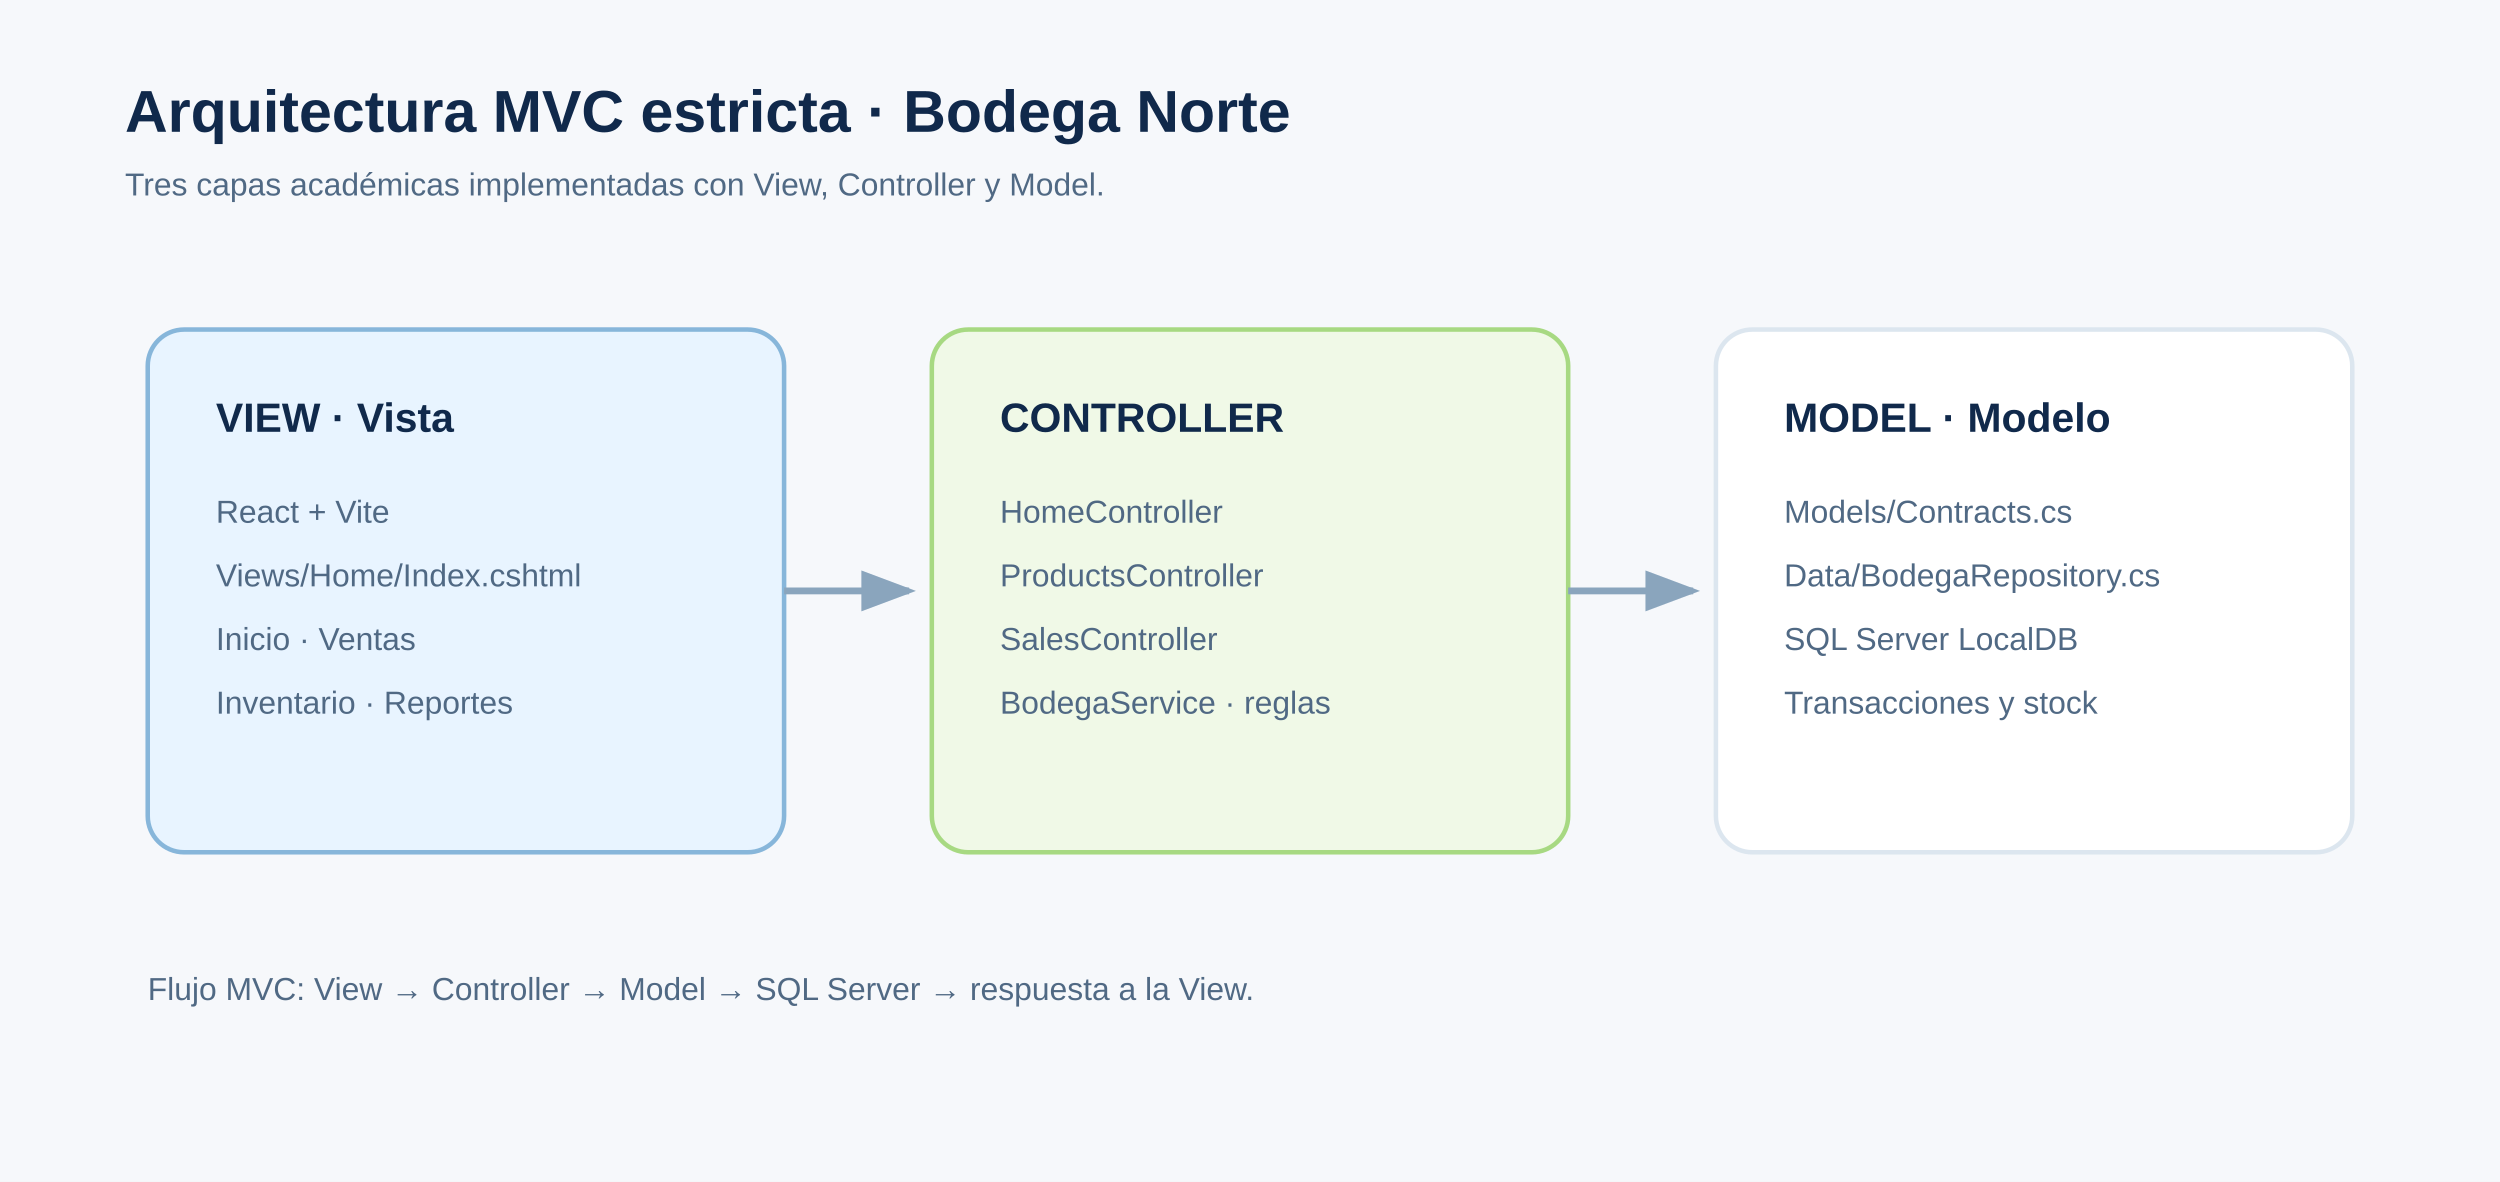
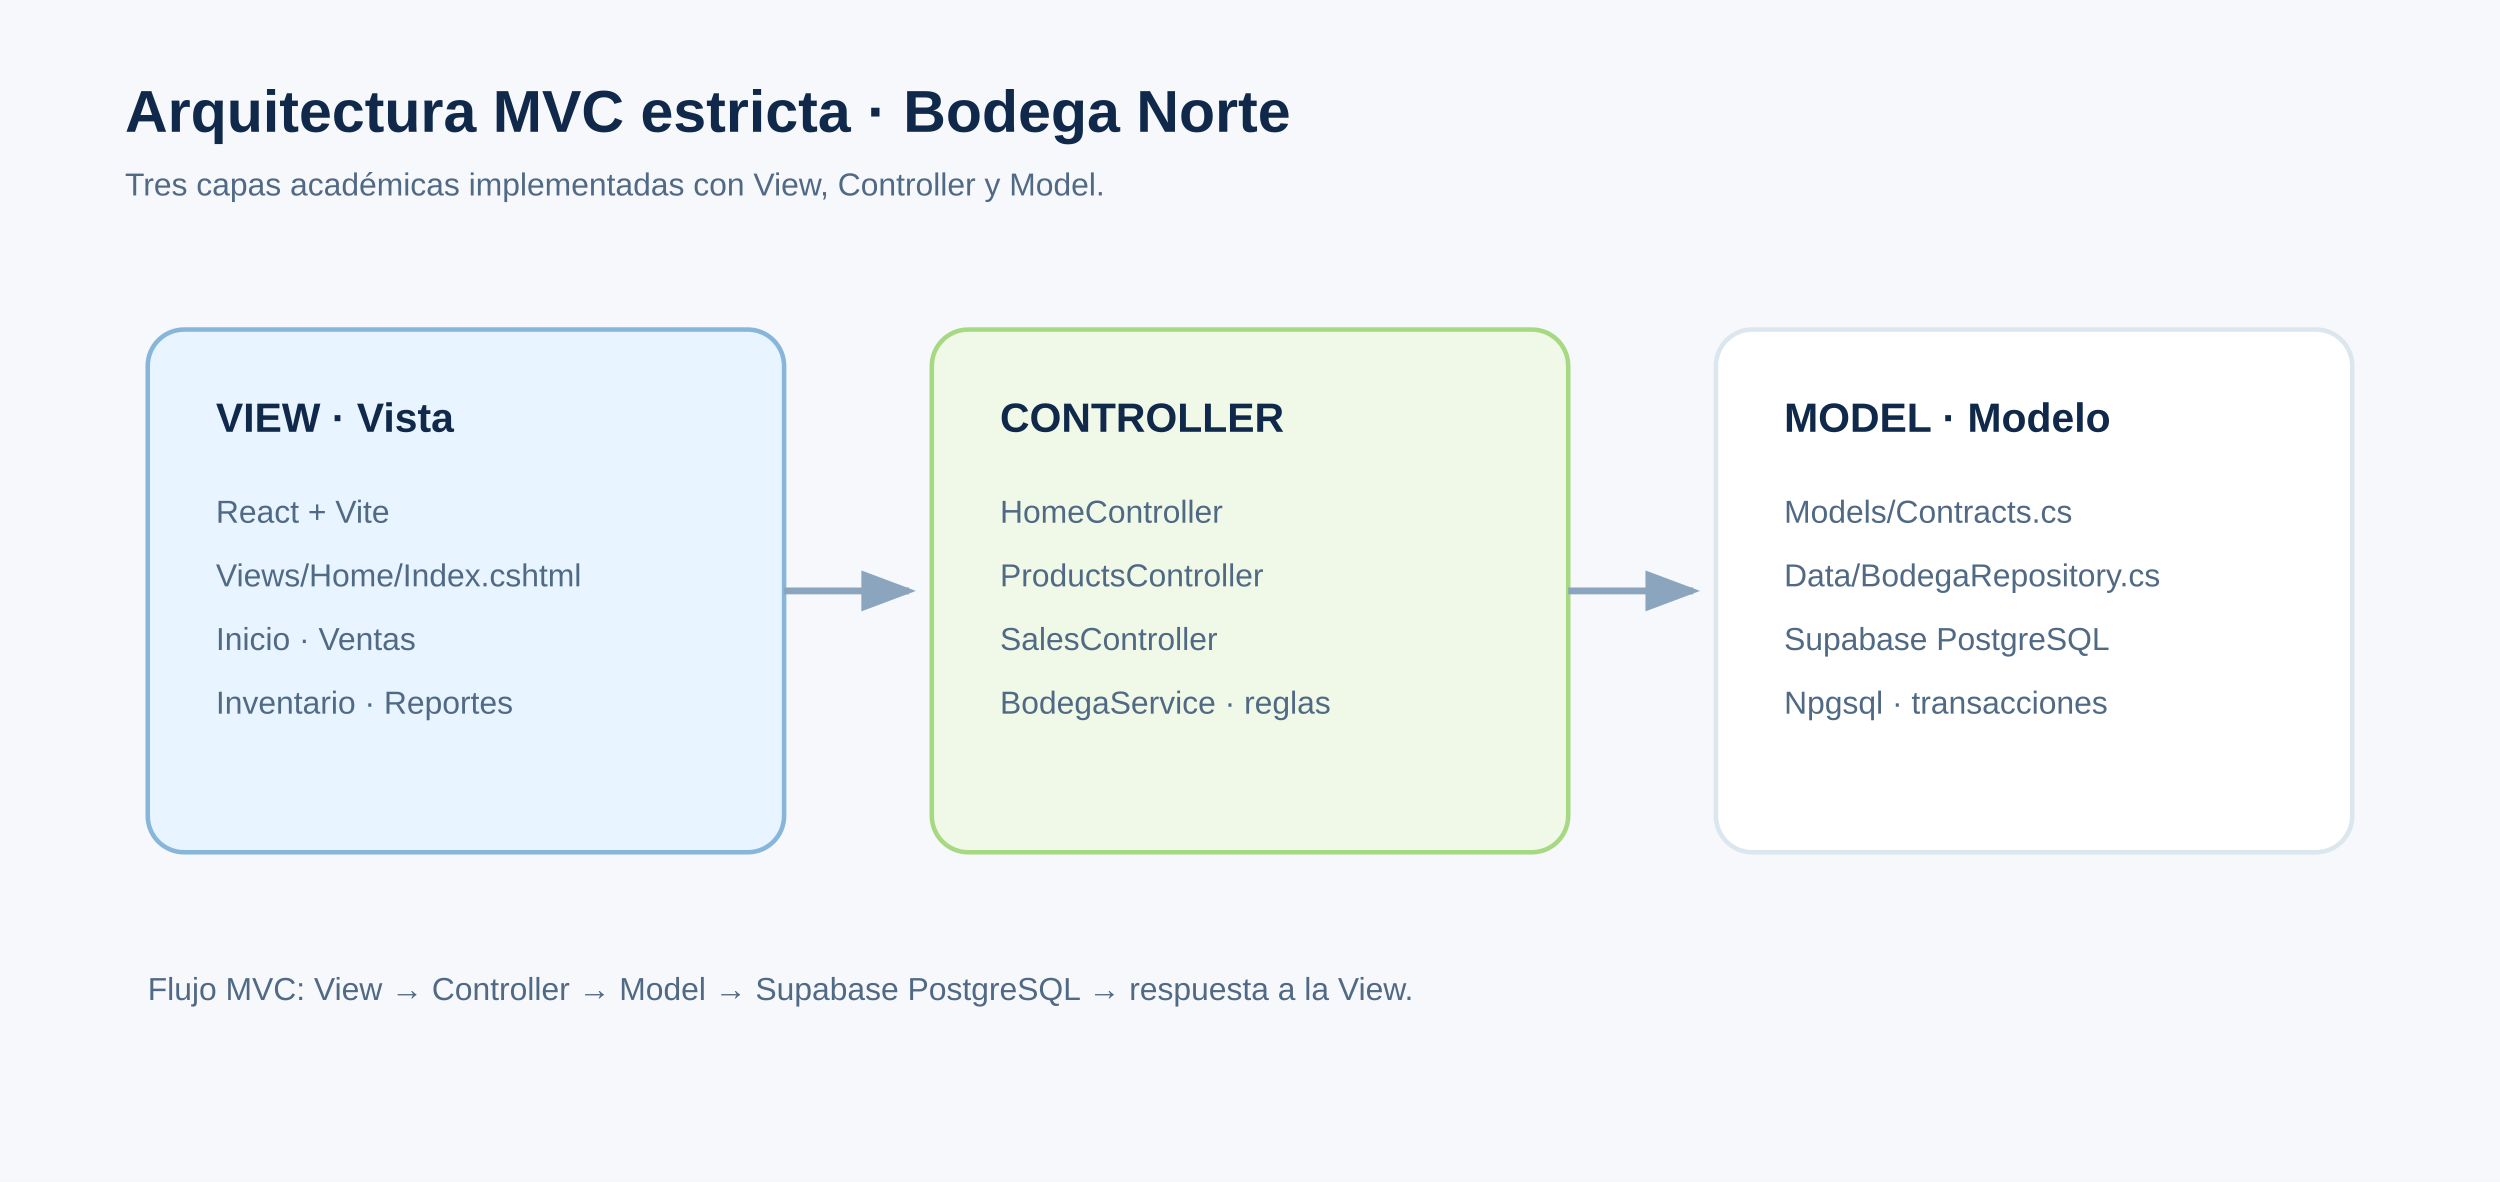
<svg xmlns="http://www.w3.org/2000/svg" width="1100" height="520" viewBox="0 0 1100 520">
  <style>text{font-family:Arial,sans-serif;fill:#10294b} .title{font-size:26px;font-weight:700}.label{font-size:18px;font-weight:700}.body{font-size:14px;fill:#506984}.box{fill:#fff;stroke:#dce6ef;stroke-width:2}.accent{fill:#e8f4ff;stroke:#87b6da}.green{fill:#f0f9e7;stroke:#a7d982}.line{stroke:#8aa5bd;stroke-width:3;fill:none;marker-end:url(#arrow)} </style>
  <defs>
    <marker id="arrow" markerWidth="10" markerHeight="10" refX="7" refY="3" orient="auto">
      <path d="M0,0 L0,6 L8,3 z" fill="#8aa5bd" />
    </marker>
  </defs>
  <rect width="1100" height="520" fill="#f6f8fb" />
  <text x="55" y="58" class="title">Arquitectura MVC estricta · Bodega Norte</text>
  <text x="55" y="86" class="body">Tres capas académicas implementadas con View, Controller y Model.</text>
  <rect x="65" y="145" rx="16" width="280" height="230" class="box accent" />
  <text x="95" y="190" class="label">VIEW · Vista</text>
  <text x="95" y="230" class="body">React + Vite</text>
  <text x="95" y="258" class="body">Views/Home/Index.cshtml</text>
  <text x="95" y="286" class="body">Inicio · Ventas</text>
  <text x="95" y="314" class="body">Inventario · Reportes</text>
  <rect x="410" y="145" rx="16" width="280" height="230" class="box green" />
  <text x="440" y="190" class="label">CONTROLLER</text>
  <text x="440" y="230" class="body">HomeController</text>
  <text x="440" y="258" class="body">ProductsController</text>
  <text x="440" y="286" class="body">SalesController</text>
  <text x="440" y="314" class="body">BodegaService · reglas</text>
  <rect x="755" y="145" rx="16" width="280" height="230" class="box" />
  <text x="785" y="190" class="label">MODEL · Modelo</text>
  <text x="785" y="230" class="body">Models/Contracts.cs</text>
  <text x="785" y="258" class="body">Data/BodegaRepository.cs</text>
-   <text x="785" y="286" class="body">SQL Server LocalDB</text>
-   <text x="785" y="314" class="body">Transacciones y stock</text>
+   <text x="785" y="286" class="body">Supabase PostgreSQL</text>
+   <text x="785" y="314" class="body">Npgsql · transacciones</text>
  <path d="M345 260 H400" class="line" />
  <path d="M690 260 H745" class="line" />
-   <text x="65" y="440" class="body">Flujo MVC: View → Controller → Model → SQL Server → respuesta a la View.</text>
+   <text x="65" y="440" class="body">Flujo MVC: View → Controller → Model → Supabase PostgreSQL → respuesta a la View.</text>
</svg>
